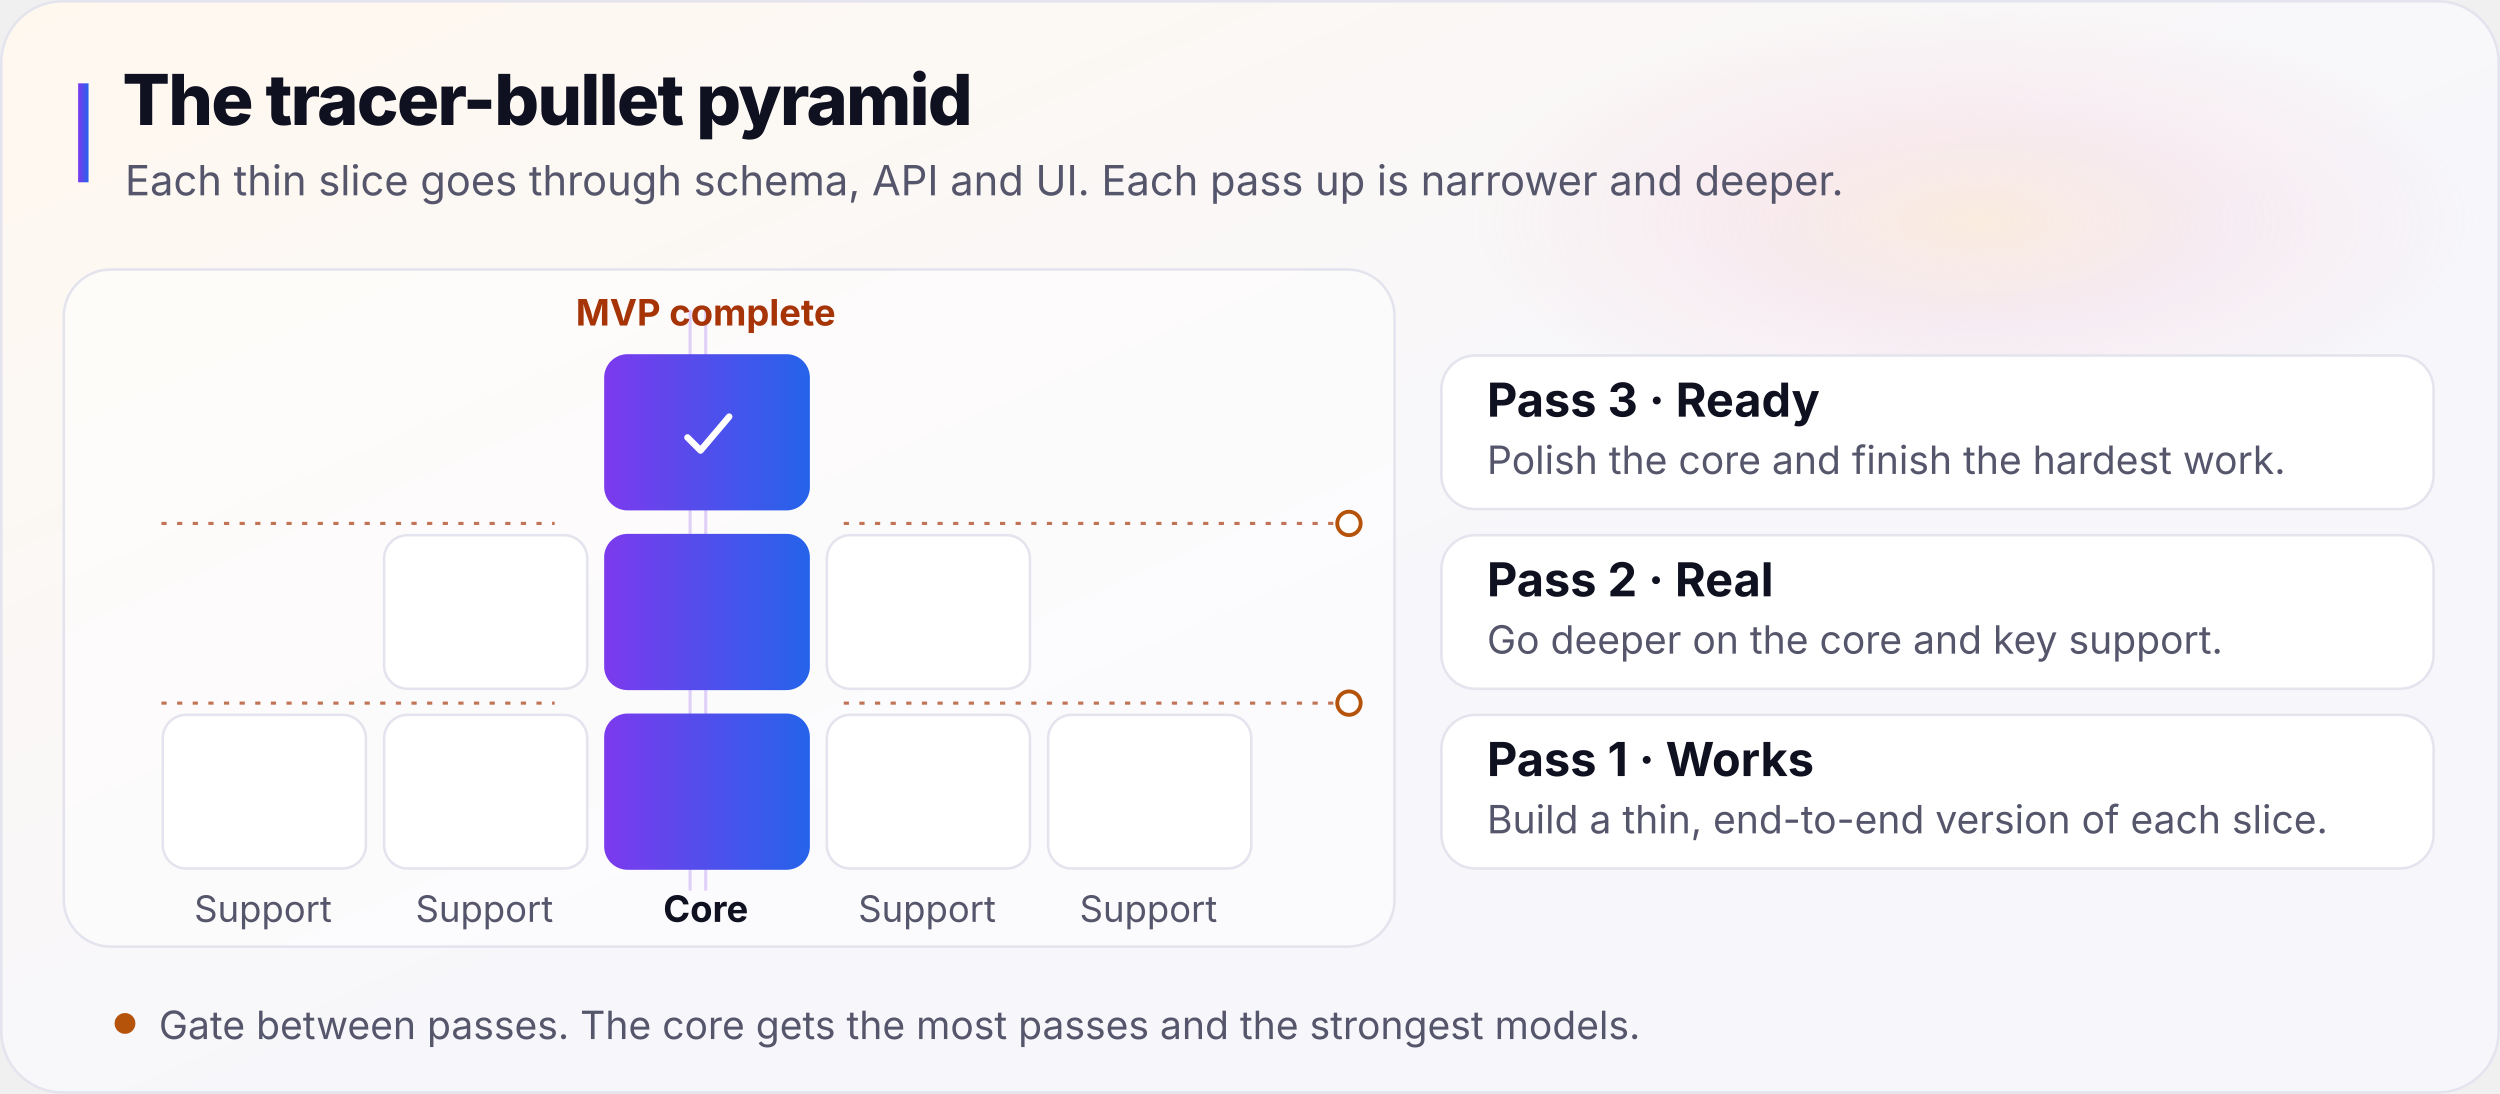
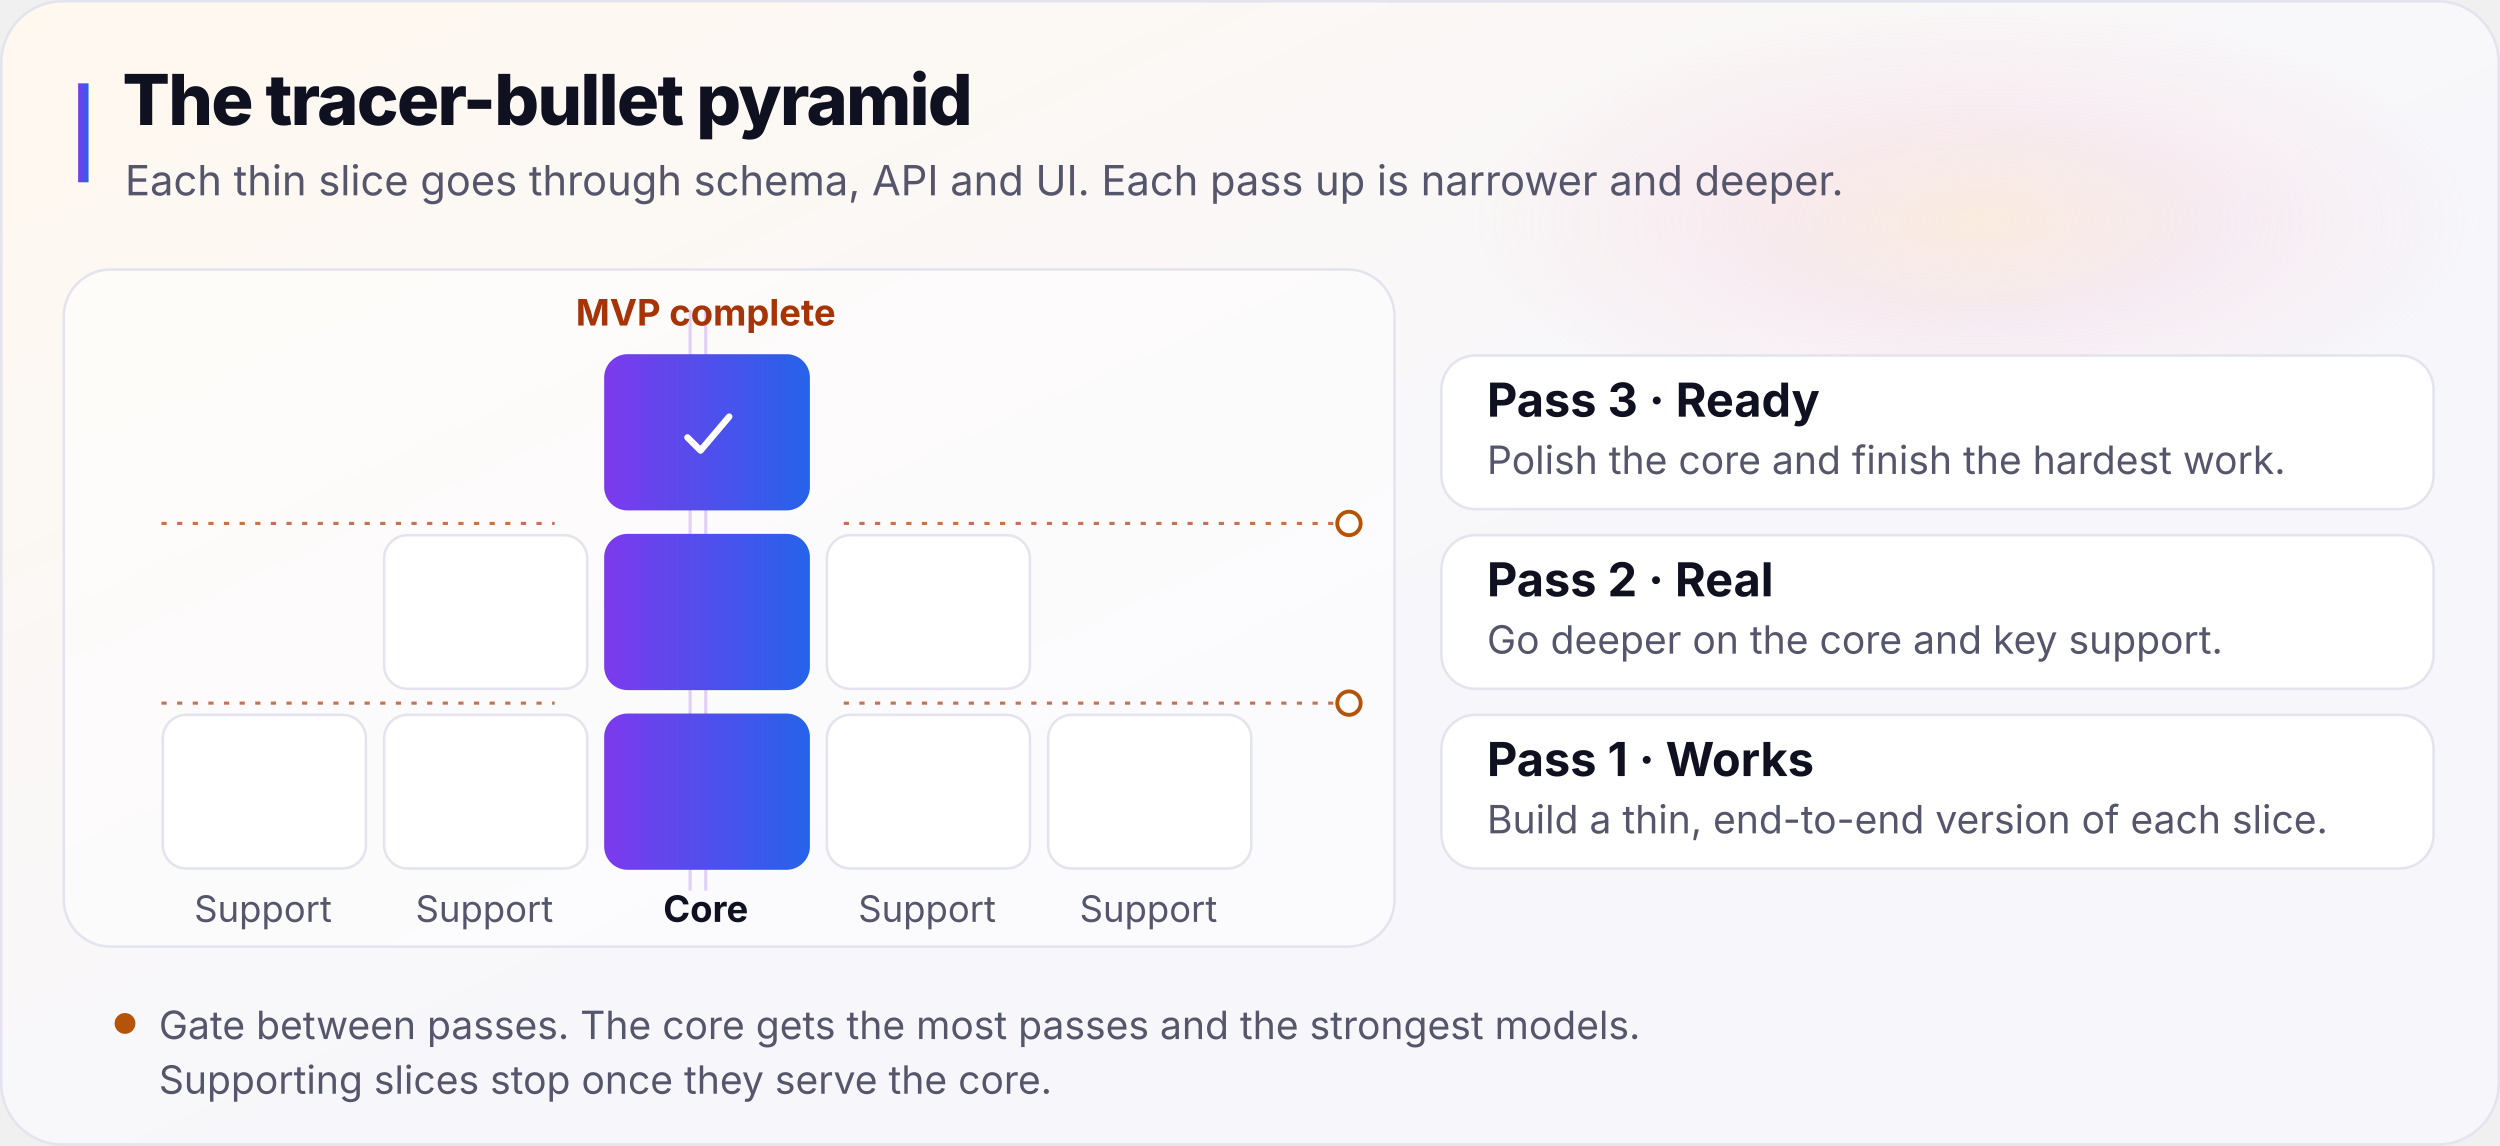
- <svg xmlns="http://www.w3.org/2000/svg" viewBox="0 0 960 420" width="960" height="420" font-family="system-ui, -apple-system, Segoe UI, sans-serif" fill="#0f1020">
+ <svg xmlns="http://www.w3.org/2000/svg" viewBox="0 0 960 440" width="960" height="440" font-family="system-ui, -apple-system, Segoe UI, sans-serif" fill="#0f1020">
  <defs>
    <linearGradient id="bg" x2="1" y2="1">
      <stop stop-color="#fff8ef" />
      <stop offset=".56" stop-color="#f7f7fb" />
    </linearGradient>
    <linearGradient id="brand">
      <stop stop-color="#7c3aed" />
      <stop offset="1" stop-color="#2563eb" />
    </linearGradient>
    <radialGradient id="warm">
      <stop stop-color="#ffd39c" stop-opacity=".29" />
      <stop offset=".52" stop-color="#f2a3bb" stop-opacity=".13" />
      <stop offset="1" stop-color="#f2a3bb" stop-opacity="0" />
    </radialGradient>
  </defs>
-   <rect x=".5" y=".5" width="959" height="419" rx="23.5" fill="url(#bg)" stroke="#e4e4ee" />
+   <rect x=".5" y=".5" width="959" height="439" rx="23.5" fill="url(#bg)" stroke="#e4e4ee" />
  <ellipse cx="760" cy="85" rx="197" ry="82" fill="url(#warm)" />
  <path d="M30 32h4v38h-4z" fill="url(#brand)" />
  <text x="47" y="48" font-size="27" font-weight="780" letter-spacing="-.65">The tracer-bullet pyramid</text>
  <text x="48" y="75" font-size="16" fill="#55566b">Each thin slice goes through schema, API and UI. Each pass up is narrower and deeper.</text>
  <rect x="24.5" y="103.5" width="511" height="260" rx="18" fill="#ffffff" fill-opacity=".54" stroke="#e4e4ee" />
  <path d="M271 119v223M265 119v223" fill="none" stroke="#7c3aed" stroke-opacity=".22" stroke-width="1.2" />
  <g>
    <rect x="62.5" y="274.5" width="78" height="59" rx="9" fill="#ffffff" stroke="#e4e4ee" />
    <rect x="147.5" y="274.5" width="78" height="59" rx="9" fill="#ffffff" stroke="#e4e4ee" />
    <rect x="317.5" y="274.5" width="78" height="59" rx="9" fill="#ffffff" stroke="#e4e4ee" />
    <rect x="402.5" y="274.5" width="78" height="59" rx="9" fill="#ffffff" stroke="#e4e4ee" />
    <rect x="147.5" y="205.5" width="78" height="59" rx="9" fill="#ffffff" stroke="#e4e4ee" />
    <rect x="317.5" y="205.5" width="78" height="59" rx="9" fill="#ffffff" stroke="#e4e4ee" />
    <rect x="232" y="136" width="79" height="60" rx="9" fill="url(#brand)" />
    <rect x="232" y="205" width="79" height="60" rx="9" fill="url(#brand)" />
    <rect x="232" y="274" width="79" height="60" rx="9" fill="url(#brand)" />
    <path d="m264 168 5 5 11-13" fill="none" stroke="#ffffff" stroke-width="2.5" stroke-linecap="round" stroke-linejoin="round" />
  </g>
  <g fill="#55566b" font-size="14" text-anchor="middle">
    <text x="101" y="354">Support</text>
    <text x="186" y="354">Support</text>
    <text x="271" y="354" font-weight="750" fill="#0f1020">Core</text>
    <text x="356" y="354">Support</text>
    <text x="441" y="354">Support</text>
  </g>
  <g fill="none" stroke="#a63407" stroke-width="1.2" stroke-dasharray="2 4" opacity=".68">
    <path d="M62 201h151m111 0h194M62 270h151m111 0h194" />
  </g>
  <g fill="#ffffff" stroke="#b45309" stroke-width="1.5">
    <circle cx="518" cy="201" r="4.5" />
    <circle cx="518" cy="270" r="4.5" />
  </g>
  <text x="271" y="125" font-size="14" font-weight="750" text-anchor="middle" fill="#a63407">MVP complete</text>
  <g stroke="#e4e4ee" fill="#ffffff">
    <rect x="553.5" y="136.5" width="381" height="59" rx="13" />
    <rect x="553.5" y="205.5" width="381" height="59" rx="13" />
    <rect x="553.5" y="274.5" width="381" height="59" rx="13" />
  </g>
  <g font-size="18" font-weight="750">
    <text x="571" y="160">Pass 3 · Ready</text>
    <text x="571" y="229">Pass 2 · Real</text>
    <text x="571" y="298">Pass 1 · Works</text>
  </g>
  <g font-size="15" fill="#55566b">
    <text x="571" y="182">Polish the core and finish the hardest work.</text>
    <text x="571" y="251">Go deeper on the core and key support.</text>
    <text x="571" y="320">Build a thin, end-to-end version of each slice.</text>
  </g>
  <circle cx="48" cy="393" r="4" fill="#b45309" />
  <text x="61" y="399" font-size="15" fill="#55566b">Gate between passes. The core gets the most passes and the strongest models.</text>
+   <text x="61" y="420" font-size="15" fill="#55566b">Supporting slices stop once they serve the core.</text>
</svg>
